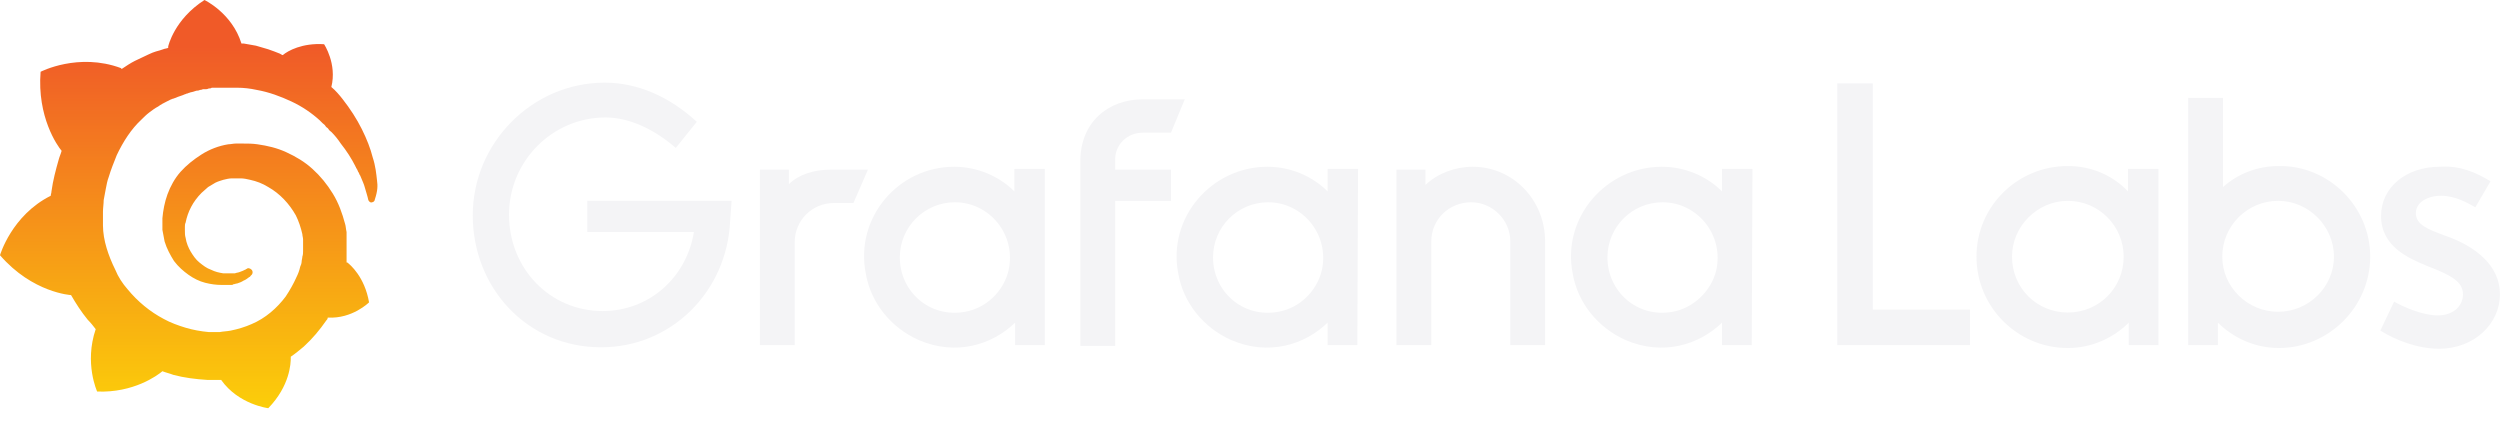
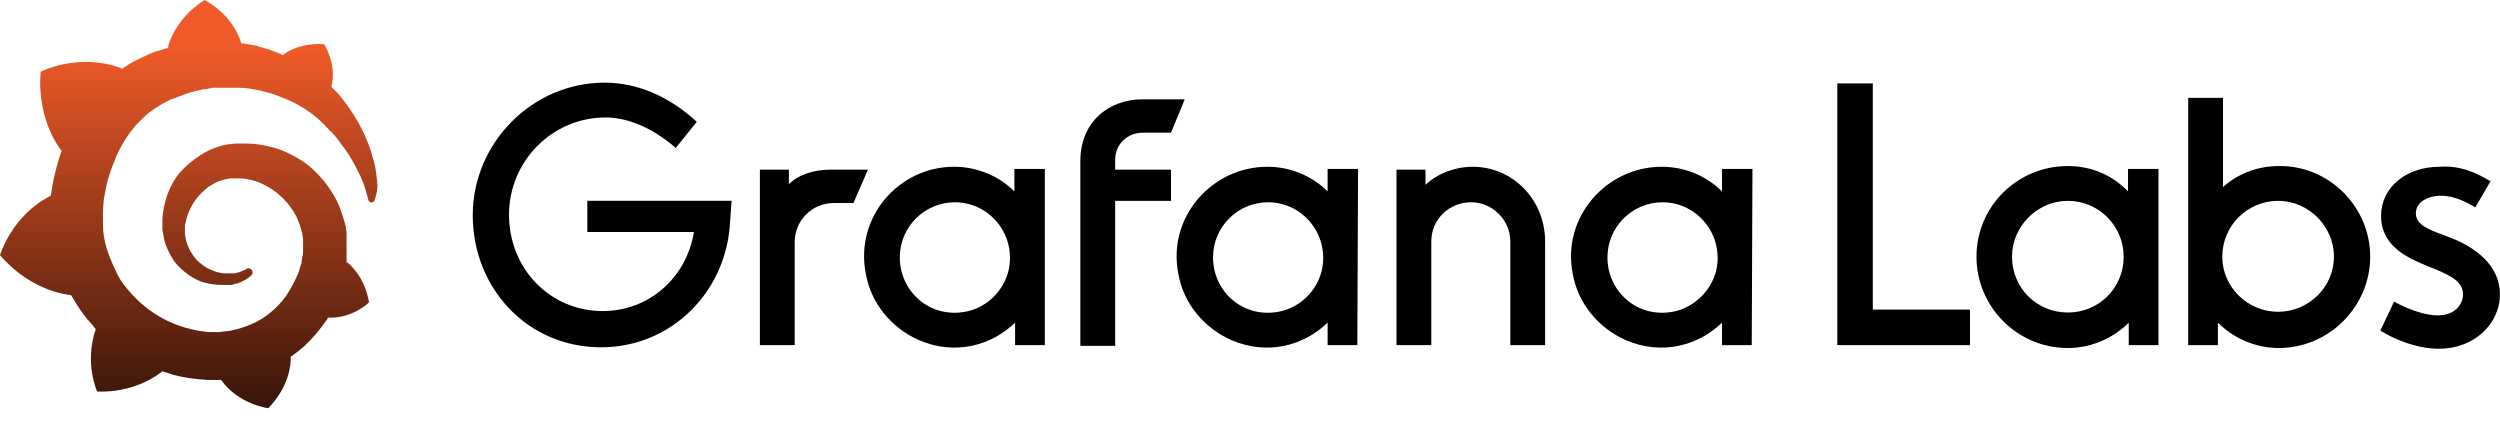
<svg xmlns="http://www.w3.org/2000/svg" viewBox="0 0 135 23" fill="none">
-   <path fill-rule="evenodd" clip-rule="evenodd" d="M99.214 18.636H106.379V16.718h-5.247V4.502H99.214V18.636zM114.952 18.637H116.558V9.123H114.913V10.336C114.091 9.475 112.956 8.966 111.664 8.966c-2.741.0-4.934 2.193-4.934 4.894.0 2.701 2.193 4.933 4.934 4.933C112.956 18.793 114.13 18.245 114.952 17.423v1.214zm-3.288-7.791c1.683.0 3.014 1.37 3.014 3.015.0 1.684-1.331 3.015-3.014 3.015-1.684.0-3.015-1.331-3.015-3.015.0-1.644 1.37-3.015 3.015-3.015zm16.327 3.014c0 2.702-2.232 4.933-4.934 4.933C121.765 18.793 120.591 18.245 119.768 17.423v1.214h-1.605V5.285H120.043V10.101C120.826 9.396 121.883 8.966 123.057 8.966 125.759 8.927 127.991 11.158 127.991 13.86zm-1.958.0c0-1.644-1.37-3.015-3.015-3.015-1.644.0-3.015 1.331-3.015 3.015.0 1.644 1.371 2.976 3.015 2.976 1.645.0 3.015-1.331 3.015-2.976zm7.634-2.663L134.489 9.788C133.706 9.318 132.845 8.926 131.748 9.005 129.947 9.005 128.577 10.101 128.577 11.667 128.577 13.326 130.097 13.958 131.04 14.351L131.083 14.369C132.414 14.878 133.001 15.23 133.001 15.896c0 .548-.43 1.135-1.37 1.135C130.848 17.031 129.83 16.6 129.282 16.287l-.744 1.566C129.36 18.362 130.535 18.832 131.709 18.832 133.628 18.832 134.998 17.462 134.998 15.896S133.667 13.312 132.14 12.763C132.084 12.742 132.029 12.722 131.975 12.702 131.115 12.382 130.456 12.137 130.456 11.511 130.456 10.923 131.083 10.571 131.827 10.571S133.275 10.962 133.667 11.197z" fill="#f4f4f6" />
+   <path fill-rule="evenodd" clip-rule="evenodd" d="M99.214 18.636H106.379V16.718h-5.247V4.502H99.214V18.636zM114.952 18.637H116.558V9.123H114.913V10.336C114.091 9.475 112.956 8.966 111.664 8.966c-2.741.0-4.934 2.193-4.934 4.894.0 2.701 2.193 4.933 4.934 4.933C112.956 18.793 114.13 18.245 114.952 17.423v1.214zm-3.288-7.791c1.683.0 3.014 1.37 3.014 3.015.0 1.684-1.331 3.015-3.014 3.015-1.684.0-3.015-1.331-3.015-3.015.0-1.644 1.37-3.015 3.015-3.015zm16.327 3.014c0 2.702-2.232 4.933-4.934 4.933C121.765 18.793 120.591 18.245 119.768 17.423v1.214h-1.605V5.285H120.043V10.101C120.826 9.396 121.883 8.966 123.057 8.966 125.759 8.927 127.991 11.158 127.991 13.86zm-1.958.0c0-1.644-1.37-3.015-3.015-3.015-1.644.0-3.015 1.331-3.015 3.015.0 1.644 1.371 2.976 3.015 2.976 1.645.0 3.015-1.331 3.015-2.976zm7.634-2.663L134.489 9.788C133.706 9.318 132.845 8.926 131.748 9.005 129.947 9.005 128.577 10.101 128.577 11.667 128.577 13.326 130.097 13.958 131.04 14.351L131.083 14.369C132.414 14.878 133.001 15.23 133.001 15.896c0 .548-.43 1.135-1.37 1.135C130.848 17.031 129.83 16.6 129.282 16.287l-.744 1.566C129.36 18.362 130.535 18.832 131.709 18.832 133.628 18.832 134.998 17.462 134.998 15.896S133.667 13.312 132.14 12.763C132.084 12.742 132.029 12.722 131.975 12.702 131.115 12.382 130.456 12.137 130.456 11.511 130.456 10.923 131.083 10.571 131.827 10.571S133.275 10.962 133.667 11.197z" fill="currentColor" />
  <path d="M20.36 9.749C20.32 9.397 20.281 8.966 20.125 8.496 20.007 8.026 19.811 7.517 19.537 6.969 19.263 6.421 18.911 5.873 18.48 5.325 18.324 5.129 18.128 4.894 17.893 4.698 18.206 3.445 17.501 2.388 17.501 2.388 16.327 2.31 15.544 2.741 15.27 2.976 15.23 2.976 15.191 2.936 15.113 2.897 14.917 2.819 14.722 2.741 14.487 2.662 14.252 2.584 14.056 2.545 13.821 2.467 13.586 2.427 13.351 2.388 13.155 2.349 13.116 2.349 13.077 2.349 13.038 2.349 12.529.705 11.041.0 11.041.0 9.397 1.057 9.083 2.506 9.083 2.506s0 .039.0.078C9.005 2.623 8.888 2.623 8.809 2.662 8.692 2.702 8.574 2.741 8.418 2.78 8.3 2.819 8.183 2.858 8.026 2.936 7.791 3.054 7.517 3.171 7.282 3.289 7.048 3.406 6.813 3.563 6.578 3.72 6.539 3.72 6.539 3.68 6.539 3.68c-2.31-.861-4.346.196-4.346.196C1.997 6.304 3.093 7.87 3.328 8.144 3.289 8.3 3.211 8.457 3.171 8.614c-.157.548-.313 1.135-.392 1.723C2.78 10.415 2.741 10.493 2.741 10.571.626 11.628.0 13.782.0 13.782c1.762 2.036 3.837 2.153 3.837 2.153C4.111 16.405 4.385 16.836 4.737 17.266 4.894 17.423 5.051 17.619 5.168 17.775 4.542 19.616 5.246 21.143 5.246 21.143 7.204 21.221 8.496 20.281 8.77 20.046 8.966 20.125 9.162 20.164 9.358 20.242 9.945 20.399 10.571 20.477 11.198 20.516c.157.0.313.0.47.0H11.746 11.785 11.863 11.942c.94 1.331 2.545 1.527 2.545 1.527 1.175-1.214 1.214-2.428 1.214-2.702V19.302 19.263C15.935 19.107 16.17 18.911 16.405 18.715 16.875 18.284 17.266 17.815 17.619 17.306 17.658 17.266 17.697 17.227 17.697 17.149 19.028 17.227 19.929 16.327 19.929 16.327c-.235-1.37-1.018-2.036-1.175-2.153H18.715C18.715 14.095 18.715 14.017 18.715 13.938c0-.157.0-.313.0-.431V13.312 13.273 13.234 13.194 13.116v-.117C18.715 12.96 18.715 12.921 18.715 12.881 18.715 12.842 18.715 12.803 18.715 12.764v-.117-.117C18.676 12.372 18.676 12.216 18.637 12.098 18.48 11.511 18.284 10.963 17.971 10.454 17.658 9.945 17.306 9.514 16.875 9.123 16.444 8.731 15.974 8.457 15.465 8.222 14.956 7.987 14.447 7.87 13.899 7.791 13.625 7.752 13.39 7.752 13.116 7.752H13.038 12.999 12.96 12.921 12.842C12.803 7.752 12.764 7.752 12.725 7.752 12.607 7.752 12.451 7.791 12.333 7.791 11.824 7.87 11.315 8.066 10.884 8.34 10.454 8.614 10.062 8.927 9.749 9.279 9.436 9.632 9.201 10.062 9.044 10.493 8.888 10.924 8.809 11.354 8.77 11.785c0 .117.0.196.0.313C8.77 12.137 8.77 12.137 8.77 12.177V12.255c0 .039.0.117.0.157C8.809 12.607 8.849 12.842 8.888 13.038 9.005 13.429 9.201 13.782 9.397 14.095 9.632 14.408 9.906 14.643 10.18 14.839 10.454 15.035 10.767 15.191 11.08 15.27 11.393 15.348 11.668 15.387 11.981 15.387c.039.0.078.0.117.0H12.137 12.177C12.216 15.387 12.255 15.387 12.255 15.387s0 0 .039.0H12.333 12.372C12.412 15.387 12.451 15.387 12.49 15.387 12.529 15.387 12.568 15.387 12.607 15.348 12.685 15.348 12.725 15.309 12.803 15.309 12.921 15.27 13.038 15.23 13.155 15.152c.117-.039.196-.117.313-.196C13.508 14.956 13.508 14.917 13.547 14.878 13.664 14.8 13.664 14.643 13.586 14.565S13.39 14.447 13.312 14.526C13.273 14.526 13.273 14.565 13.234 14.565 13.155 14.604 13.077 14.643 12.96 14.682 12.881 14.722 12.764 14.722 12.685 14.761 12.646 14.761 12.568 14.761 12.529 14.761 12.49 14.761 12.49 14.761 12.451 14.761 12.412 14.761 12.412 14.761 12.372 14.761 12.333 14.761 12.333 14.761 12.294 14.761 12.255 14.761 12.216 14.761 12.216 14.761H12.177 12.137C12.098 14.761 12.098 14.761 12.059 14.761 11.824 14.722 11.628 14.682 11.393 14.565 11.159 14.487 10.963 14.33 10.767 14.173 10.571 14.017 10.415 13.782 10.297 13.586 10.18 13.39 10.062 13.116 10.023 12.842 9.984 12.725 9.984 12.568 9.984 12.451 9.984 12.412 9.984 12.372 9.984 12.333V12.294 12.255C9.984 12.177 9.984 12.098 10.023 12.02c.117-.587.392-1.135.861-1.605C11.002 10.297 11.119 10.219 11.237 10.101 11.354 10.023 11.511 9.945 11.628 9.867 11.785 9.788 11.942 9.749 12.059 9.71 12.216 9.671 12.372 9.632 12.529 9.632c.078.0.157.0.235.0H12.803 12.881 12.921 12.999C13.155 9.632 13.351 9.671 13.508 9.71 13.86 9.788 14.173 9.906 14.487 10.101 15.113 10.454 15.622 11.002 15.974 11.628 16.131 11.942 16.248 12.294 16.327 12.646 16.327 12.725 16.366 12.842 16.366 12.921V12.999 13.077C16.366 13.116 16.366 13.116 16.366 13.155 16.366 13.194 16.366 13.194 16.366 13.234V13.312 13.39c0 .039.0.117.0.157C16.366 13.664 16.366 13.743 16.327 13.86 16.327 13.938 16.288 14.056 16.288 14.134S16.248 14.33 16.209 14.408C16.17 14.604 16.092 14.8 16.014 14.956 15.857 15.309 15.661 15.661 15.426 16.014 14.956 16.64 14.33 17.188 13.586 17.501 13.234 17.658 12.842 17.775 12.451 17.854 12.255 17.893 12.059 17.893 11.863 17.932H11.824 11.785 11.707 11.628 11.589c.039.0.0.0.0.0-.117.0-.196.0-.313.0C10.845 17.893 10.415 17.815 10.023 17.697 9.632 17.58 9.201 17.423 8.849 17.227 8.105 16.836 7.439 16.288 6.891 15.622c-.274-.313-.509-.666-.666-1.057C6.03 14.173 5.873 13.782 5.755 13.39 5.638 12.999 5.56 12.568 5.56 12.177V12.098 12.059 11.981v-.235V11.707 11.628 11.589c0-.039.0-.117.0-.157C5.56 11.237 5.599 11.002 5.599 10.806 5.638 10.61 5.677 10.376 5.716 10.18 5.755 9.984 5.795 9.749 5.873 9.553 5.99 9.162 6.147 8.77 6.304 8.379 6.656 7.635 7.087 6.969 7.635 6.46 7.752 6.343 7.909 6.186 8.066 6.069 8.222 5.951 8.379 5.834 8.535 5.755 8.692 5.638 8.849 5.56 9.005 5.481 9.083 5.442 9.162 5.403 9.24 5.364 9.279 5.364 9.318 5.325 9.358 5.325S9.436 5.286 9.475 5.286C9.632 5.207 9.827 5.168 9.984 5.09 10.023 5.09 10.062 5.051 10.101 5.051 10.141 5.051 10.18 5.012 10.219 5.012 10.297 4.972 10.415 4.972 10.493 4.933 10.532 4.933 10.571 4.894 10.65 4.894 10.689 4.894 10.728 4.894 10.806 4.855 10.845 4.855 10.884 4.855 10.963 4.816H11.041 11.119C11.159 4.816 11.198 4.816 11.276 4.777 11.315 4.777 11.393 4.777 11.433 4.737 11.472 4.737 11.55 4.737 11.589 4.737 11.628 4.737 11.668 4.737 11.707 4.737H11.785 11.824 11.863C11.902 4.737 11.981 4.737 12.02 4.737H12.098s.039.0.0.0H12.137C12.177 4.737 12.216 4.737 12.255 4.737 12.451 4.737 12.607 4.737 12.803 4.737 13.155 4.737 13.508 4.777 13.86 4.855 14.526 4.972 15.152 5.207 15.739 5.481s1.096.626 1.527 1.018C17.306 6.539 17.306 6.539 17.345 6.578 17.384 6.617 17.384 6.617 17.423 6.656 17.462 6.695 17.541 6.734 17.58 6.813 17.619 6.891 17.697 6.891 17.736 6.969 17.775 7.048 17.854 7.087 17.893 7.126 18.089 7.322 18.245 7.517 18.402 7.752 18.715 8.144 18.989 8.574 19.185 8.966 19.185 9.005 19.224 9.005 19.224 9.044 19.224 9.083 19.263 9.083 19.263 9.123 19.302 9.162 19.302 9.201 19.341 9.279 19.381 9.318 19.381 9.358 19.42 9.436 19.459 9.475 19.459 9.514 19.498 9.592 19.576 9.788 19.655 9.945 19.694 10.101 19.772 10.376 19.851 10.61 19.89 10.806 19.929 10.884 20.007 10.963 20.085 10.924 20.164 10.924 20.242 10.845 20.242 10.767 20.399 10.297 20.399 10.023 20.36 9.749z" fill="url(#paint0_linear_16731_2713)" />
-   <path d="M39.429 11.903C39.272 15.74 36.257 18.754 32.459 18.754c-3.994.0-6.93-3.211-6.93-7.126.0-3.915 3.211-7.165 7.126-7.165C34.417 4.464 36.14 5.208 37.627 6.578l-1.135 1.409c-1.135-.979-2.467-1.644-3.798-1.644-2.858.0-5.207 2.349-5.207 5.247.0 2.936 2.232 5.207 5.051 5.207 2.545.0 4.542-1.84 4.933-4.268H31.715V10.845h7.792L39.429 11.903z" fill="#f4f4f6" />
-   <path d="M46.085 10.963H45.028c-1.175.0-2.114.94-2.114 2.114v5.56H41.034V9.162h1.566V9.945C43.109 9.436 43.931 9.162 44.832 9.162h2.036L46.085 10.963z" fill="#f4f4f6" />
-   <path d="M56.42 18.637H54.815V17.423C53.562 18.637 51.605 19.224 49.608 18.362 48.12 17.697 47.024 16.366 46.75 14.76 46.162 11.746 48.512 9.005 51.526 9.005 52.779 9.005 53.954 9.514 54.776 10.336V9.122H56.42V18.637zm-1.958-4.033C54.894 12.685 53.445 10.923 51.566 10.923c-1.644.0-2.976 1.331-2.976 2.976.0 1.84 1.605 3.289 3.524 2.937C53.249 16.64 54.189 15.739 54.463 14.604z" fill="#f4f4f6" />
-   <path d="M60.219 8.613V9.162h3.015v1.684H60.219v7.831H58.339V8.692c0-2.075 1.488-3.328 3.367-3.328h2.271L63.233 7.165h-1.527C60.884 7.165 60.219 7.791 60.219 8.613z" fill="#f4f4f6" />
-   <path d="M73.296 18.637H71.691V17.423C70.438 18.637 68.48 19.224 66.483 18.362 64.995 17.697 63.899 16.366 63.625 14.76 63.038 11.746 65.426 9.005 68.441 9.005 69.694 9.005 70.868 9.514 71.691 10.336V9.122h1.644L73.296 18.637zM71.377 14.604C71.808 12.685 70.359 10.923 68.48 10.923c-1.644.0-2.976 1.331-2.976 2.976.0 1.84 1.605 3.289 3.524 2.937C70.163 16.64 71.103 15.739 71.377 14.604z" fill="#f4f4f6" />
-   <path d="M83.436 13.038v5.599H81.557V13.038C81.557 11.863 80.578 10.923 79.443 10.923 78.229 10.923 77.29 11.863 77.29 13.038v5.599H75.41V9.161H76.976v.822C77.642 9.357 78.582 9.005 79.521 9.005 81.714 9.005 83.436 10.806 83.436 13.038z" fill="#f4f4f6" />
-   <path d="M94.594 18.637H92.989V17.423C91.736 18.637 89.778 19.224 87.781 18.362 86.294 17.697 85.197 16.366 84.923 14.76 84.336 11.746 86.724 9.005 89.739 9.005 90.992 9.005 92.167 9.514 92.989 10.336V9.122h1.644L94.594 18.637zM92.676 14.604C93.106 12.685 91.658 10.923 89.778 10.923c-1.644.0-2.976 1.331-2.976 2.976.0 1.84 1.605 3.289 3.524 2.937C91.423 16.64 92.401 15.739 92.676 14.604z" fill="#f4f4f6" />
+   <path d="M39.429 11.903C39.272 15.74 36.257 18.754 32.459 18.754c-3.994.0-6.93-3.211-6.93-7.126.0-3.915 3.211-7.165 7.126-7.165C34.417 4.464 36.14 5.208 37.627 6.578l-1.135 1.409c-1.135-.979-2.467-1.644-3.798-1.644-2.858.0-5.207 2.349-5.207 5.247.0 2.936 2.232 5.207 5.051 5.207 2.545.0 4.542-1.84 4.933-4.268H31.715V10.845h7.792L39.429 11.903z" fill="currentColor" />
+   <path d="M46.085 10.963H45.028c-1.175.0-2.114.94-2.114 2.114v5.56H41.034V9.162h1.566V9.945C43.109 9.436 43.931 9.162 44.832 9.162h2.036L46.085 10.963z" fill="currentColor" />
+   <path d="M56.42 18.637H54.815V17.423C53.562 18.637 51.605 19.224 49.608 18.362 48.12 17.697 47.024 16.366 46.75 14.76 46.162 11.746 48.512 9.005 51.526 9.005 52.779 9.005 53.954 9.514 54.776 10.336V9.122H56.42V18.637zm-1.958-4.033C54.894 12.685 53.445 10.923 51.566 10.923c-1.644.0-2.976 1.331-2.976 2.976.0 1.84 1.605 3.289 3.524 2.937C53.249 16.64 54.189 15.739 54.463 14.604z" fill="currentColor" />
+   <path d="M60.219 8.613V9.162h3.015v1.684H60.219v7.831H58.339V8.692c0-2.075 1.488-3.328 3.367-3.328h2.271L63.233 7.165h-1.527C60.884 7.165 60.219 7.791 60.219 8.613z" fill="currentColor" />
+   <path d="M73.296 18.637H71.691V17.423C70.438 18.637 68.48 19.224 66.483 18.362 64.995 17.697 63.899 16.366 63.625 14.76 63.038 11.746 65.426 9.005 68.441 9.005 69.694 9.005 70.868 9.514 71.691 10.336V9.122h1.644L73.296 18.637zM71.377 14.604C71.808 12.685 70.359 10.923 68.48 10.923c-1.644.0-2.976 1.331-2.976 2.976.0 1.84 1.605 3.289 3.524 2.937C70.163 16.64 71.103 15.739 71.377 14.604z" fill="currentColor" />
+   <path d="M83.436 13.038v5.599H81.557V13.038C81.557 11.863 80.578 10.923 79.443 10.923 78.229 10.923 77.29 11.863 77.29 13.038v5.599H75.41V9.161H76.976v.822C77.642 9.357 78.582 9.005 79.521 9.005 81.714 9.005 83.436 10.806 83.436 13.038z" fill="currentColor" />
+   <path d="M94.594 18.637H92.989V17.423C91.736 18.637 89.778 19.224 87.781 18.362 86.294 17.697 85.197 16.366 84.923 14.76 84.336 11.746 86.724 9.005 89.739 9.005 90.992 9.005 92.167 9.514 92.989 10.336V9.122h1.644L94.594 18.637zM92.676 14.604C93.106 12.685 91.658 10.923 89.778 10.923c-1.644.0-2.976 1.331-2.976 2.976.0 1.84 1.605 3.289 3.524 2.937C91.423 16.64 92.401 15.739 92.676 14.604z" fill="currentColor" />
  <defs>
    <linearGradient id="paint0_linear_16731_2713" x1="10.254" y1="28" x2="10.254" y2="2.5" gradientUnits="userSpaceOnUse">
-       <stop stop-color="#fff100" />
+       <stop stop-color="currentColor" />
      <stop offset="1" stop-color="#f05a28" />
    </linearGradient>
  </defs>
</svg>
